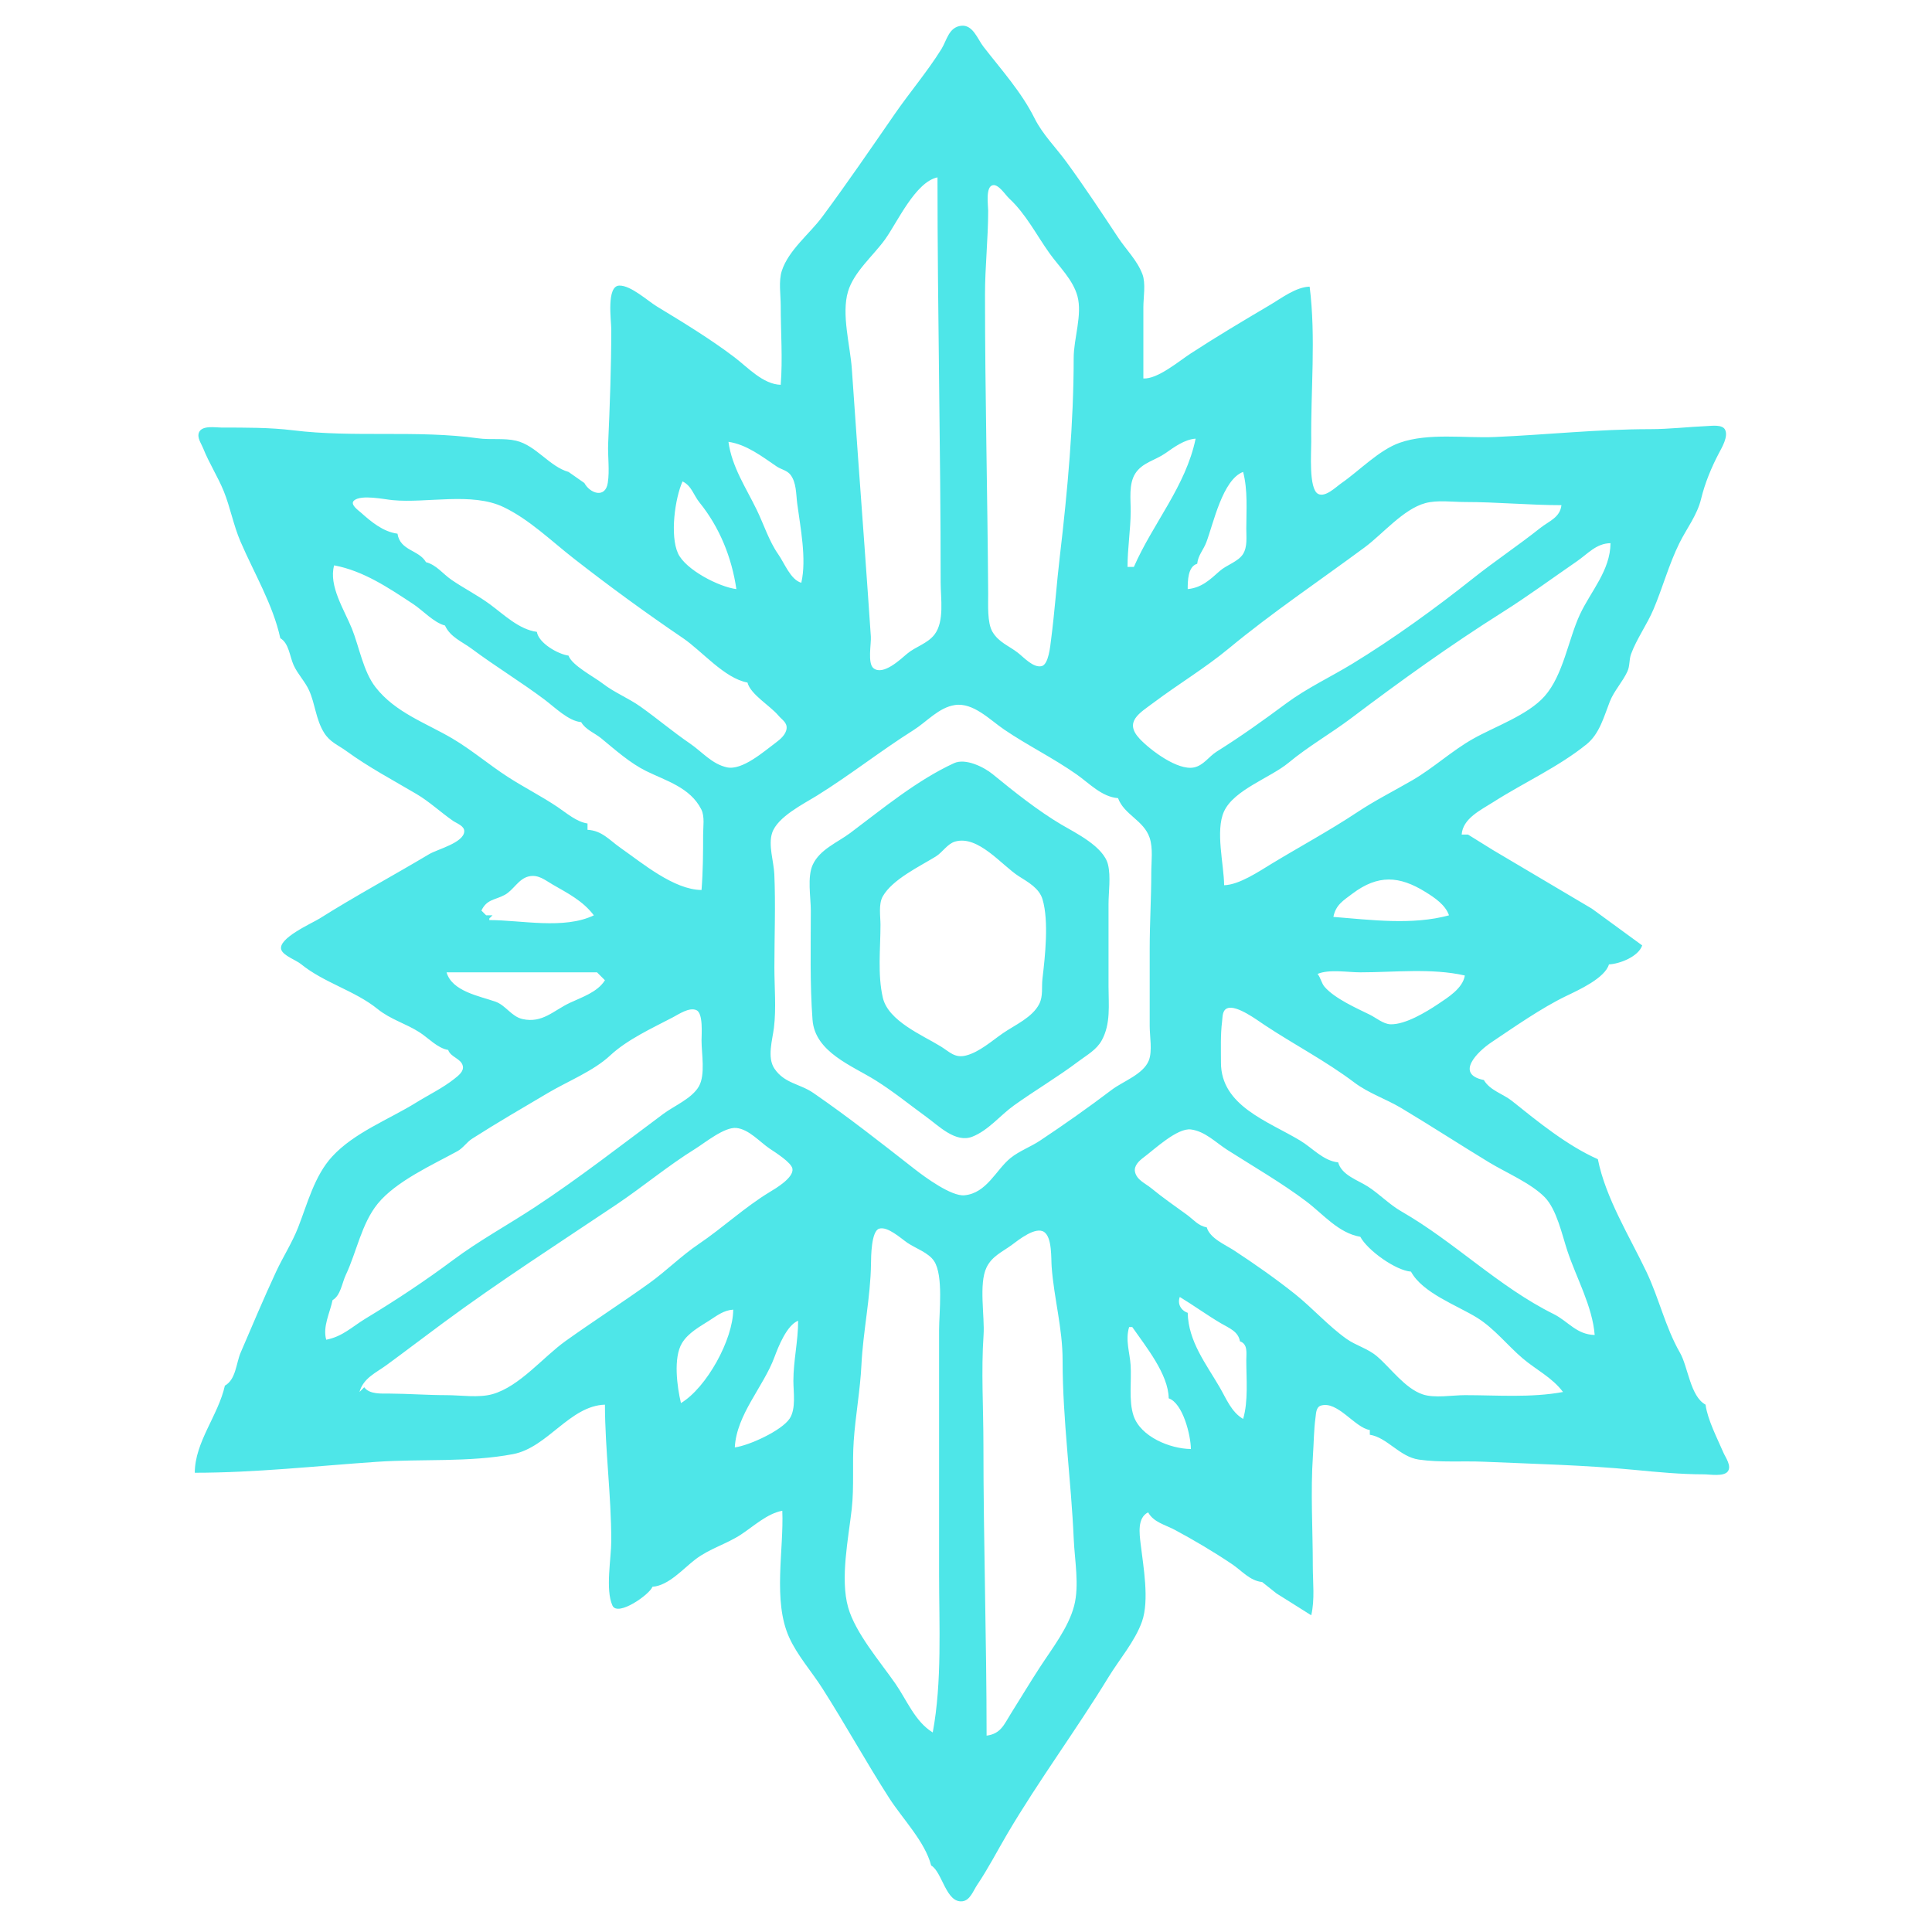
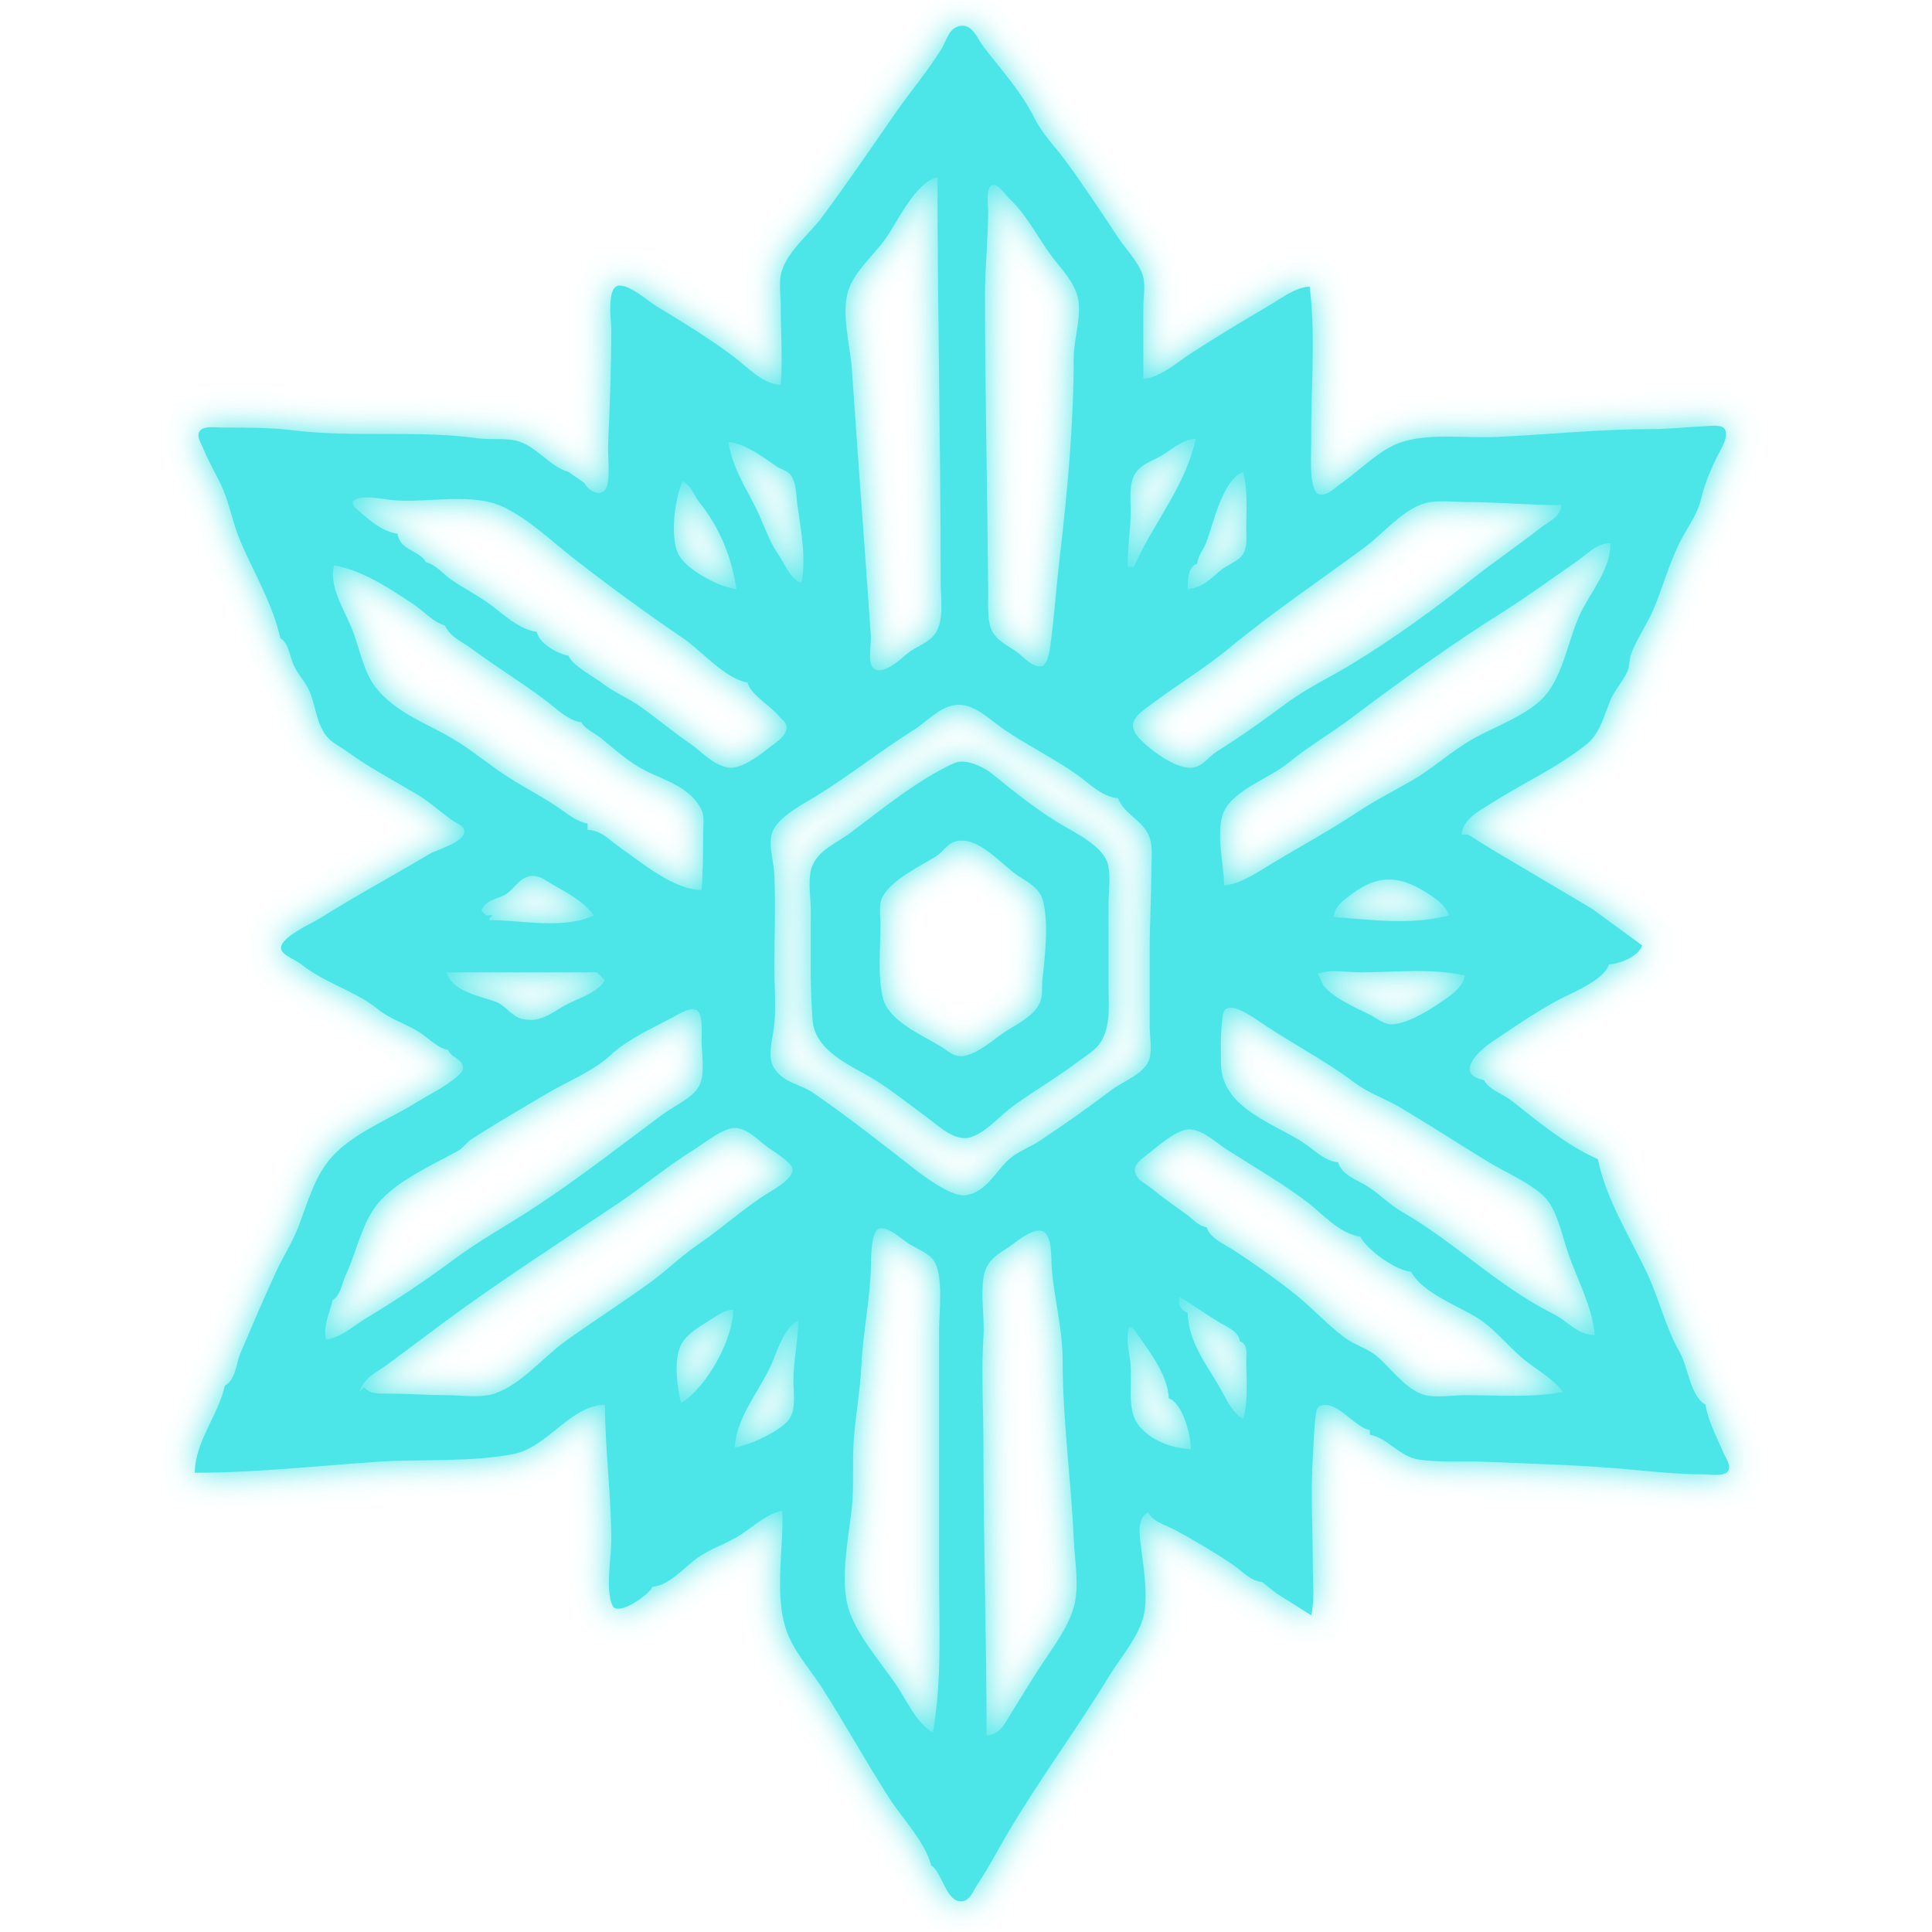
<svg xmlns="http://www.w3.org/2000/svg" width="1220" height="1220" viewBox="0 0 1220 1220">
-   <path style="fill:#4ee6e8; stroke:none;" d="M493 243C481.798 242.666 472.209 231.995 463.83 225.623C448.729 214.14 431.149 203.441 415.039 193.672C408.849 189.918 398.436 180.197 391.094 180.337C382.785 180.496 386 202.462 386 208C386 232.152 385.092 255.956 384.039 280C383.681 288.189 385.073 296.896 383.786 304.999C382.216 314.884 372.577 311.644 369 305L359 298C347.035 294.671 338.481 281.262 325.91 278.302C318.288 276.508 309.748 277.867 302 276.791C263.294 271.413 223.871 276.489 185 271.715C170.339 269.915 154.78 270 140 270C136.009 270 127.491 268.395 125.623 273.144C124.329 276.432 127.108 280.095 128.275 283.039C131.972 292.367 137.639 301.175 141.273 310.129C145.402 320.301 147.373 331.531 151.873 342C160.429 361.906 172.409 381.839 177 403C182.488 406.203 182.927 414.525 185.409 420C188.025 425.77 192.664 430.37 195.2 436.015C199.04 444.564 199.44 454.254 204.569 462.576C208.311 468.648 213.355 470.361 218.715 474.259C232.75 484.468 248.029 492.571 262.961 501.375C271.151 506.204 278.21 512.87 286 518.299C288.358 519.943 293.362 521.52 293.168 525.053C292.774 532.235 276.207 536.268 271.001 539.376C248.108 553.042 224.462 565.739 201.83 580.001C197.072 583 175.031 592.599 177.661 599.815C179.006 603.505 186.955 606.281 190 608.754C204.76 620.74 223.969 625.462 238.421 637.146C246.679 643.822 256.086 646.227 264.83 651.811C270.473 655.414 276.372 661.974 283 663C284.596 667.677 291.144 668.362 292.248 673.093C293.062 676.576 289.334 679.311 286.995 681.181C279.717 686.997 270.624 691.384 262.715 696.29C245.532 706.949 223.697 715.165 209.749 730.329C198.588 742.462 194.14 760.046 188.291 775C184.452 784.815 178.757 793.577 174.347 803.039C166.576 819.714 159.239 837.237 151.979 854.089C149.066 860.851 149.012 871.116 142 875C137.793 893.874 123.054 910.538 123 930C161.216 930 199.781 925.707 238 923.089C266.144 921.162 296.256 923.534 324 918.231C345.873 914.049 359.738 887.72 382 887C382.079 915.815 386 944.094 386 973C386 984.072 382.166 1003.76 386.742 1013.85C390.045 1021.14 410.317 1006.82 412 1002C422.238 1001.28 431.384 990.58 439.17 984.659C448.148 977.831 458.518 975.167 467.91 969.025C475.837 963.843 484.452 955.733 494 954C495.054 978.535 487.865 1010.93 498.351 1034C503.572 1045.49 512.471 1055.45 519.211 1066C533.694 1088.68 547.01 1112.89 561.593 1135.56C569.899 1148.47 584.136 1162.98 588 1178C595.045 1182 597.352 1201.98 607.845 1200.59C612.608 1199.96 614.634 1193.86 616.953 1190.42C623.951 1180.06 629.727 1168.79 636.086 1158C655.98 1124.24 679.545 1092.51 700.014 1059.01C706.821 1047.88 716.693 1036.44 721.121 1024C725.916 1010.52 721.929 988.927 720.286 975C719.492 968.274 718.112 958.474 725 955C728.501 961.322 735.87 962.857 741.83 966.046C753.93 972.518 766.577 980.032 778 987.719C784.238 991.917 789.204 998.195 797 999L806.05 1006.19L828 1020C830.338 1010.18 829 999.056 829 989C829 965.834 827.507 942.108 829.089 919C829.634 911.051 829.639 902.891 830.719 895C831.075 892.401 831.051 888.514 834.148 887.581C844.65 884.418 855.595 901.622 865 903L865 906C875.99 907.714 883.787 919.953 896 921.7C909.504 923.631 923.403 922.444 937 923.039C968.474 924.418 1000.65 925.136 1032 928.17C1046.55 929.578 1061.37 931 1076 931C1079.73 931 1088.33 932.558 1090.97 929.258C1093.72 925.828 1089.59 920.349 1088.22 917.155C1084.35 908.101 1078.33 896.657 1077 887C1067.32 881.733 1066.04 863.26 1060.83 854.17C1051.56 837.988 1047.63 819.777 1039.62 803C1028.86 780.475 1013.9 756.513 1009 732C989.747 723.472 971.246 708.41 954.83 695.259C949.106 690.674 940.908 688.653 937 682C918.486 678.285 933.137 663.981 941.718 658.232C956.254 648.495 973.378 636.478 989 628.951C996.826 625.18 1013.43 617.695 1016 609C1022.94 608.625 1034.62 604.05 1037 597L1005.25 573.803L942.816 536.819L927 527L923 527C923.686 516.787 935.226 511.44 943.004 506.47C962.245 494.174 984.148 484.341 1001.91 469.956C1010.12 463.309 1012.87 452.381 1016.56 443.004C1019.2 436.29 1024.6 430.623 1027.66 424C1029.29 420.464 1028.65 416.61 1029.97 413.004C1033.43 403.552 1040.04 394.385 1044.1 384.83C1049.94 371.095 1053.74 356.651 1060.47 343.004C1064.99 333.842 1071.73 325.306 1074.2 315C1076.57 305.129 1080.79 294.946 1085.53 286C1087.45 282.36 1091.4 275.694 1089.38 271.434C1087.73 267.938 1081.11 268.903 1078 269.039C1065.98 269.565 1054.07 271 1042 271C1009.26 271 976.675 274.53 944 275.961C924.915 276.796 902.233 273.2 884 279.542C870.856 284.113 858.389 297.274 847 305.155C843.592 307.513 836.937 314.265 832.344 311.878C826.281 308.727 828.079 285.313 828.004 279C827.62 246.734 831.045 213.008 827 181C818.289 181.277 809.374 188.187 802 192.548C785.054 202.568 768.345 212.5 752 223.14C744.387 228.095 731.025 239.489 722 239L722 194C722 187.834 723.61 178.985 721.411 173.17C718.078 164.355 711.096 157.625 706.031 149.961C695.429 133.92 684.85 117.962 673.536 102.424C666.867 93.265 658.405 84.926 653.3 74.715C644.935 57.983 632.398 44.169 620.974 29.424C617.305 24.689 614.35 15.467 607 16.269C599.09 17.131 597.935 25.422 594.466 30.999C585.669 45.142 574.559 58.178 565.061 71.911C550.024 93.654 535.032 115.587 519.226 136.911C511.239 147.686 497.972 157.907 493.699 171C491.574 177.511 493 186.206 493 193C493 209.654 494.302 226.503 493 243M592 112C592 197.173 594 282.621 594 368C594 377.708 596.47 392.413 590.121 400.675C585.686 406.447 578.164 408.305 572.804 412.816C568.613 416.343 557.732 426.775 551.603 421.971C547.711 418.921 550.219 406.509 549.911 402C548.608 382.986 547.305 364.016 545.911 345C543.17 307.61 540.472 270.406 537.911 233C536.904 218.303 531.197 198.423 535.51 184.039C539.26 171.531 551.691 161.266 559.037 150.961C566.719 140.184 578.102 114.89 592 112M627.059 116.921C630.701 116.367 634.884 123.119 637.231 125.29C647.819 135.081 654.44 148.326 662.727 159.925C668.868 168.522 677.524 176.563 680.367 187C683.574 198.777 678 213.77 678 226C678 267.306 674.121 310.017 669.286 351C667.206 368.622 666.009 386.406 663.711 404C663.213 407.811 662.202 419.596 657.775 420.638C652.473 421.886 646.444 415.037 642.714 412.159C636.952 407.713 630.701 405.662 626.728 398.999C623.31 393.269 624.043 381.627 624.001 375C623.596 312.056 622 249.062 622 186C622 168.328 624 150.68 624 133C624 129.621 622.166 117.665 627.059 116.921M755 277C748.8 307.038 728.053 330.439 716 358L712 358C712 346.195 713.925 334.519 713.999 323C714.048 315.485 712.631 305.679 716.893 299.015C721.312 292.104 729.513 290.684 735.83 286.268C741.487 282.315 747.963 277.506 755 277M506 368C499.209 366.071 495.427 355.677 491.427 349.999C485.664 341.817 482.284 331.068 477.88 321.997C471.098 308.025 462.127 294.786 460 279C471.439 280.683 481.086 288.197 490.424 294.545C493.125 296.38 496.928 297.013 499.026 299.638C502.991 304.599 502.647 312.099 503.424 318C505.419 333.145 509.452 352.979 506 368M785 298C788.03 309.713 787 321.99 787 334C787 339.146 787.798 345.323 784.911 349.895C781.884 354.687 774.531 356.747 770.245 360.556C763.942 366.156 758.846 371.113 750 372C750.004 366.804 750.082 357.73 756 356C756.562 350.562 759.906 347.335 761.768 342.421C766.232 330.636 772.016 302.836 785 298M465 372C453.969 370.614 432.862 359.749 428.133 349.421C423 338.206 426.179 314.782 431 304C436.815 306.843 437.893 312.581 441.735 317.334C454.357 332.947 462.042 351.881 465 372M472 431C473.978 438.587 486.327 445.609 491.54 451.855C493.683 454.423 497.095 456.176 496.714 460.001C496.337 463.78 492.762 466.846 489.91 468.95C482.502 474.415 468.744 486.69 459 484.54C449.513 482.448 443.364 474.745 435.715 469.513C424.811 462.056 415.23 453.902 404.486 446.245C396.924 440.856 387.875 437.299 380.576 431.623C375.149 427.403 361.173 420.222 359 414C352.226 413.015 340.203 406.157 339 399C327.736 397.502 318.201 388.085 309.385 381.6C301.563 375.846 293.02 371.58 285.09 366.13C279.615 362.367 275.651 356.734 269 355C264.517 347.127 252.681 347.891 251 337C241.92 335.798 234.47 329.553 227.87 323.654C226.325 322.273 220.642 318.435 223.658 315.988C228.326 312.199 242.447 315.302 248 315.83C269.513 317.878 297.95 310.642 317.91 320.182C334.238 327.986 348.147 341.619 362.285 352.653C384.964 370.351 407.538 386.834 431.246 402.934C443.261 411.094 457.494 428.375 472 431M986 319C985.123 326.844 978.17 329.017 972.576 333.457C958.721 344.451 943.898 354.321 930 365.372C906.436 384.109 879.795 403.397 854 419.123C840.217 427.526 825.203 434.52 812.129 444.228C797.602 455.016 783.796 464.901 768.286 474.619C763.308 477.738 760.036 483.324 754 484.603C743.72 486.78 726.395 473.665 719.724 466.586C709.496 455.733 719.659 450.305 728.754 443.489C744.401 431.762 760.847 421.975 776 409.436C803.418 386.748 832.995 366.9 861.7 345.679C873.126 337.232 886.125 321.512 900 317.72C907.674 315.622 917.094 317 925 317C945.417 317 965.718 319 986 319M1017 343C1016.81 360.358 1004.55 373.288 997.68 388C990.329 403.752 987.2 426.313 975.316 439.699C964.722 451.631 943.809 458.822 930 466.654C916.695 474.2 905.099 485.006 891.872 492.691C880.381 499.368 868.38 505.391 857.13 512.85C839.349 524.638 821.172 534.404 802.999 545.424C794.868 550.356 782.571 558.711 773 559C772.892 545.91 767.36 524.619 772.92 512.424C779.171 498.712 802.265 491.135 813.714 481.626C826.233 471.229 840.415 463.189 853.406 453.386C884.629 429.824 915.75 407.456 949 386.47C964.923 376.42 980.215 365.145 995.711 354.486C1002.68 349.692 1008.02 343.105 1017 343M281 395C284.346 402.38 291.819 405.158 297.91 409.701C312.826 420.824 328.996 430.61 344 441.884C350.312 446.627 359.107 455.405 367 456C369.694 460.752 375.545 462.848 379.715 466.282C388.425 473.456 397.835 481.859 408 486.877C420.554 493.074 435.831 497.249 442.836 511.089C445.107 515.575 444 522.117 444 527C444 538.751 443.923 550.309 443 562C425.571 561.854 405.694 545.092 391.804 535.382C384.81 530.493 380.127 524.474 371 524L371 520C364.017 518.985 357.76 513.404 352 509.54C341.83 502.719 331.076 497.303 320.83 490.696C308.946 483.032 297.783 473.5 285.715 466.379C269.034 456.535 249.583 449.978 237.104 433.896C229.373 423.932 226.858 408.543 222.229 397C217.581 385.411 207.365 369.931 211 357C229.543 360.494 245.21 371.103 260.834 381.38C267.094 385.498 273.892 393.146 281 395M706 504C709.959 514.646 722.209 517.939 725.945 529C728.211 535.707 727 543.998 727 551C727 567.058 726 582.961 726 599L726 648C726 654.289 727.796 663.866 725.412 669.741C721.88 678.444 709.078 682.841 702.054 688.166C687.422 699.257 672.078 710.076 656.714 720.289C650.833 724.199 643.675 726.786 638.184 731.206C628.932 738.654 623.153 753.445 609 754.793C600.744 755.58 584.014 743.288 577.579 738.26C556.213 721.565 535.98 705.583 513.576 690.144C505.088 684.295 495.315 684.206 488.991 674.741C484.304 667.726 487.774 656.648 488.714 649C490.232 636.638 489 623.451 489 611C489 591.392 489.818 571.587 488.961 552C488.614 544.077 485.045 533.701 487.564 526.004C490.902 515.804 507.49 507.64 516 502.345C537.081 489.227 556.04 474.181 576.985 460.958C585.25 455.741 592.811 446.75 603 445.213C614.576 443.467 625.165 454.616 634 460.623C649.036 470.847 664.811 478.47 679.83 489.004C687.796 494.591 695.767 503.258 706 504M602.424 481.923C578.946 492.748 557.296 510.708 536.957 525.961C528.942 531.971 517.704 536.328 513.228 546.039C509.642 553.819 512 566.553 512 575C512 597.98 511.375 621.104 513.09 644C514.621 664.428 538.117 672.938 553.001 682.272C564.246 689.324 574.359 697.596 585.015 705.336C592.896 711.06 603.491 721.919 614 717.786C624.184 713.781 631.603 704.264 640.259 698.065C653.605 688.507 667.859 680.143 681 670.232C686.338 666.206 692.425 662.989 695.744 656.911C701.494 646.38 700 634.573 700 623L700 571C700 563.194 701.51 553.603 699.686 546.001C696.94 534.559 679.229 526.01 670.17 520.664C655.574 512.049 640.053 499.705 626.911 488.924C621.341 484.355 609.687 478.574 602.424 481.923M603.089 531.434C617.702 527.191 632.688 546.525 643.326 553.304C649.18 557.035 656.266 560.838 658.362 568.004C662.384 581.756 659.955 603.851 658.286 618C657.657 623.324 658.778 628.943 656.28 633.91C651.958 642.502 640.911 647.224 633.424 652.375C626.374 657.226 618.469 664.374 610 666.525C602.915 668.325 599.609 664.204 594.089 660.805C582.481 653.658 560.899 644.78 557.479 629.996C554.094 615.363 556 598.924 556 584C556 578.545 554.653 570.954 557.434 566.043C563.539 555.262 580.789 547.123 590.961 540.83C595.174 538.223 598.262 532.835 603.089 531.434M375 578C356.125 587.096 329.176 581 309 581L309 580L311 578L307 578L304 575C307.446 567.727 312.535 568.447 318.711 565.102C324.372 562.035 327.404 554.862 334.015 553.398C339.984 552.077 344.198 555.798 349.004 558.569C358.6 564.104 368.071 568.877 375 578M915 578C891.791 584.332 865.778 580.877 842 579C843.438 571.46 848.206 568.69 853.985 564.336C870.165 552.145 883.668 553.014 900.196 563.289C905.948 566.866 912.732 571.389 915 578M377 614L382 619C377.324 626.488 367.649 629.607 359.985 633.195C349.467 638.12 342.597 646.267 330.015 643.518C323.021 641.989 319.346 634.788 312.834 632.508C302.694 628.959 285.37 625.973 282 614L377 614M925 616C923.716 624.09 914.39 629.833 908.089 634.049C900.611 639.054 887.291 647.132 878.015 646.801C873.487 646.639 868.984 642.702 865 640.752C856.261 636.474 843.026 630.598 836.549 623.286C834.4 620.86 834.06 617.513 832 615C839.399 611.895 850.993 614 859 614C880.443 614 904.079 611.217 925 616M1007 843C995.429 842.728 990.319 834.367 980.961 829.723C946.369 812.557 918.53 784.271 885 765.002C877.266 760.558 871.203 754.083 863.871 749.337C857.44 745.174 847.243 742.135 845 734C835.653 733.043 828.81 724.91 821 720.221C800.44 707.877 771 698.296 771 671C771 662.322 770.639 653.618 771.715 645C772.078 642.094 771.744 637.901 775.109 636.658C780.986 634.488 793.928 644.217 798.6 647.31C817.549 659.854 836.963 669.832 855.17 683.537C864.439 690.515 875.17 693.896 884.985 699.779C903.702 710.998 921.484 722.548 940.089 733.869C950.921 740.459 966.721 747.093 975.467 756.019C983.03 763.737 986.432 779.907 989.784 789.985C995.455 807.035 1005.55 824.839 1007 843M206 846C203.647 837.811 208.35 829.01 210 821C215.164 817.994 215.932 810.192 218.394 805C225.186 790.68 228.287 772.648 238.533 760.089C250.076 745.941 273.033 735.606 288.829 726.954C292.472 724.96 294.649 721.292 298.129 719.063C313.793 709.03 330.062 699.622 346.015 690.17C358.42 682.819 374.731 676.358 385.246 666.548C396.139 656.386 411.764 649.291 425 642.353C428.795 640.364 435.129 635.957 439.682 637.833C444.139 639.668 443 653.002 443 657C443.001 665.261 445.518 678.599 441.351 685.96C436.999 693.649 425.766 698.244 418.83 703.41C392.269 723.193 365.342 744.173 337.715 762.326C320.492 773.641 302.561 783.384 286 795.745C268.305 808.953 249.926 821.099 231.001 832.541C222.264 837.823 216.395 843.977 206 846M230 876L227 879C229.473 870.187 237.345 866.942 244.05 862.037C256.091 853.228 267.867 844.214 279.87 835.356C315.401 809.132 352.346 785.38 388.999 760.803C405.833 749.516 421.681 736.209 439 725.46C445.208 721.607 457.476 711.516 465 712.282C472.94 713.092 479.76 721.101 486.025 725.323C489.316 727.54 499.851 734.092 500.418 738.093C501.214 743.707 490.092 750.3 486 752.77C470.476 762.138 456.262 775.426 441.043 785.696C430.294 792.95 420.675 802.621 410 810.285C392.722 822.69 374.57 834.356 357.17 846.792C342.907 856.987 328.153 875.489 311 880.363C302.315 882.83 290.993 881 282 881C269.964 881 257.972 880.078 246 880.001C240.785 879.967 233.298 880.577 230 876M859 781C863.612 789.608 881.346 802.273 891 803C898.265 816.493 920.149 824.313 932.7 832.085C943.588 838.827 952.05 849.74 961.568 857.816C969.989 864.962 980.11 869.808 987 879C966.792 882.754 945.481 881 925 881C917.101 881 905.821 883.064 898.325 880.49C887.131 876.646 878.274 863.962 869.537 856.483C863.787 851.56 856.269 849.693 850.339 845.492C838.96 837.428 828.798 825.991 817.946 817.313C805.914 807.691 792.344 798.191 779.385 789.69C773.552 785.864 764.092 782.071 762 775C756.705 774.161 753.612 770.064 749.425 767.028C741.787 761.488 734.349 756.359 726.925 750.26C723.312 747.291 717.828 745.149 716.722 739.996C715.908 736.201 719.303 733.01 722.04 730.978C728.835 725.933 743.379 712.117 752.001 713.214C760.965 714.356 767.785 721.522 775 726.117C791.488 736.618 809.36 746.962 824.816 758.598C835.508 766.648 845.162 778.646 859 781M589 1094C577.804 1087.15 572.689 1073.62 565.299 1063C555.723 1049.23 540.124 1031.14 535.572 1015C530.451 996.844 535.775 971.339 537.827 953C539.433 938.649 538.106 924.356 539.089 910C540.184 894.024 543.188 877.888 543.96 862C544.996 840.687 549.754 818.987 550.004 798C550.057 793.511 550.157 777.436 555.147 775.872C560.491 774.196 568.976 782.064 573.015 784.812C578.135 788.295 586.406 791.038 589.875 796.379C595.856 805.589 593 829.105 593 840L593 994C593 1026.52 594.946 1061.99 589 1094M623 1096C623 1034.77 621 973.366 621 912C621 889.164 619.53 865.778 621.089 843C621.885 831.387 617.982 810.774 622.934 800.424C626.39 793.201 632.927 790.564 639 786.08C643.064 783.079 654.046 774.157 659.436 778.032C664.437 781.627 663.684 794.574 664.09 800C665.583 819.926 671 838.711 671 859C671 896.647 676.39 934.342 678.039 972C678.615 985.14 681.656 1001.07 678.291 1014C674.674 1027.89 664.251 1041.14 656.544 1053C650.351 1062.53 644.452 1072.36 638.394 1082C634.07 1088.87 632.02 1094.87 623 1096M745 819C753.861 824.368 762.082 830.39 771 835.64C776.013 838.591 781.942 840.704 783 847C788.09 848.79 787 854.397 787 859C787.001 870.737 788.339 884.705 785 896C777.615 891.745 774.295 883.087 770.199 876.039C761.519 861.102 750.425 847.138 750 829C745.746 827.556 743.368 823.322 745 819M463 827C462.948 845.86 446.16 876.314 430 886C427.585 875.855 425.027 857.374 430.684 848.089C434.636 841.605 441.823 837.798 448.001 833.819C452.911 830.656 457.014 827.398 463 827M504 834C504 847.093 501 859.162 501 872C501 879.041 502.745 889.465 498.697 895.701C493.707 903.386 472.986 912.825 464 914C465.127 893.122 482.077 875.79 489.035 857C491.537 850.242 496.904 836.782 504 834M715 838C723.423 850.167 737.83 867.757 738 883C746.967 886.063 751.976 906.483 752 915C738.89 914.891 720.249 907.264 715.804 894C712.624 884.51 714.625 871.95 713.946 862C713.383 853.749 710.528 846.363 713 838L715 838z" />
+   <defs>
+     <filter id="glow" x="-50%" y="-50%" width="200%" height="200%">
+       <feGaussianBlur stdDeviation="10" result="blur" />
+       <feMerge>
+         <feMergeNode in="blur" />
+         <feMergeNode in="SourceGraphic" />
+       </feMerge>
+     </filter>
+   </defs>
+   <g filter="url(#glow)">
+     <path style="fill:#4ee6e8; stroke:none;" d="M493 243C481.798 242.666 472.209 231.995 463.83 225.623C448.729 214.14 431.149 203.441 415.039 193.672C408.849 189.918 398.436 180.197 391.094 180.337C382.785 180.496 386 202.462 386 208C386 232.152 385.092 255.956 384.039 280C383.681 288.189 385.073 296.896 383.786 304.999C382.216 314.884 372.577 311.644 369 305L359 298C347.035 294.671 338.481 281.262 325.91 278.302C318.288 276.508 309.748 277.867 302 276.791C263.294 271.413 223.871 276.489 185 271.715C170.339 269.915 154.78 270 140 270C136.009 270 127.491 268.395 125.623 273.144C124.329 276.432 127.108 280.095 128.275 283.039C131.972 292.367 137.639 301.175 141.273 310.129C145.402 320.301 147.373 331.531 151.873 342C160.429 361.906 172.409 381.839 177 403C182.488 406.203 182.927 414.525 185.409 420C188.025 425.77 192.664 430.37 195.2 436.015C199.04 444.564 199.44 454.254 204.569 462.576C208.311 468.648 213.355 470.361 218.715 474.259C232.75 484.468 248.029 492.571 262.961 501.375C271.151 506.204 278.21 512.87 286 518.299C288.358 519.943 293.362 521.52 293.168 525.053C292.774 532.235 276.207 536.268 271.001 539.376C248.108 553.042 224.462 565.739 201.83 580.001C197.072 583 175.031 592.599 177.661 599.815C179.006 603.505 186.955 606.281 190 608.754C204.76 620.74 223.969 625.462 238.421 637.146C246.679 643.822 256.086 646.227 264.83 651.811C270.473 655.414 276.372 661.974 283 663C284.596 667.677 291.144 668.362 292.248 673.093C293.062 676.576 289.334 679.311 286.995 681.181C279.717 686.997 270.624 691.384 262.715 696.29C245.532 706.949 223.697 715.165 209.749 730.329C198.588 742.462 194.14 760.046 188.291 775C184.452 784.815 178.757 793.577 174.347 803.039C166.576 819.714 159.239 837.237 151.979 854.089C149.066 860.851 149.012 871.116 142 875C137.793 893.874 123.054 910.538 123 930C161.216 930 199.781 925.707 238 923.089C266.144 921.162 296.256 923.534 324 918.231C345.873 914.049 359.738 887.72 382 887C382.079 915.815 386 944.094 386 973C386 984.072 382.166 1003.76 386.742 1013.85C390.045 1021.14 410.317 1006.82 412 1002C422.238 1001.28 431.384 990.58 439.17 984.659C448.148 977.831 458.518 975.167 467.91 969.025C475.837 963.843 484.452 955.733 494 954C495.054 978.535 487.865 1010.93 498.351 1034C503.572 1045.49 512.471 1055.45 519.211 1066C533.694 1088.68 547.01 1112.89 561.593 1135.56C569.899 1148.47 584.136 1162.98 588 1178C595.045 1182 597.352 1201.98 607.845 1200.59C612.608 1199.96 614.634 1193.86 616.953 1190.42C623.951 1180.06 629.727 1168.79 636.086 1158C655.98 1124.24 679.545 1092.51 700.014 1059.01C706.821 1047.88 716.693 1036.44 721.121 1024C725.916 1010.52 721.929 988.927 720.286 975C719.492 968.274 718.112 958.474 725 955C728.501 961.322 735.87 962.857 741.83 966.046C753.93 972.518 766.577 980.032 778 987.719C784.238 991.917 789.204 998.195 797 999L806.05 1006.19L828 1020C830.338 1010.18 829 999.056 829 989C829 965.834 827.507 942.108 829.089 919C829.634 911.051 829.639 902.891 830.719 895C831.075 892.401 831.051 888.514 834.148 887.581C844.65 884.418 855.595 901.622 865 903L865 906C875.99 907.714 883.787 919.953 896 921.7C909.504 923.631 923.403 922.444 937 923.039C968.474 924.418 1000.65 925.136 1032 928.17C1046.55 929.578 1061.37 931 1076 931C1079.73 931 1088.33 932.558 1090.97 929.258C1093.72 925.828 1089.59 920.349 1088.22 917.155C1084.35 908.101 1078.33 896.657 1077 887C1067.32 881.733 1066.04 863.26 1060.83 854.17C1051.56 837.988 1047.63 819.777 1039.62 803C1028.86 780.475 1013.9 756.513 1009 732C989.747 723.472 971.246 708.41 954.83 695.259C949.106 690.674 940.908 688.653 937 682C918.486 678.285 933.137 663.981 941.718 658.232C956.254 648.495 973.378 636.478 989 628.951C996.826 625.18 1013.43 617.695 1016 609C1022.94 608.625 1034.62 604.05 1037 597L1005.25 573.803L942.816 536.819L927 527L923 527C923.686 516.787 935.226 511.44 943.004 506.47C962.245 494.174 984.148 484.341 1001.91 469.956C1010.12 463.309 1012.87 452.381 1016.56 443.004C1019.2 436.29 1024.6 430.623 1027.66 424C1029.29 420.464 1028.65 416.61 1029.97 413.004C1033.43 403.552 1040.04 394.385 1044.1 384.83C1049.94 371.095 1053.74 356.651 1060.47 343.004C1064.99 333.842 1071.73 325.306 1074.2 315C1076.57 305.129 1080.79 294.946 1085.53 286C1087.45 282.36 1091.4 275.694 1089.38 271.434C1087.73 267.938 1081.11 268.903 1078 269.039C1065.98 269.565 1054.07 271 1042 271C1009.26 271 976.675 274.53 944 275.961C924.915 276.796 902.233 273.2 884 279.542C870.856 284.113 858.389 297.274 847 305.155C843.592 307.513 836.937 314.265 832.344 311.878C826.281 308.727 828.079 285.313 828.004 279C827.62 246.734 831.045 213.008 827 181C818.289 181.277 809.374 188.187 802 192.548C785.054 202.568 768.345 212.5 752 223.14C744.387 228.095 731.025 239.489 722 239L722 194C722 187.834 723.61 178.985 721.411 173.17C718.078 164.355 711.096 157.625 706.031 149.961C695.429 133.92 684.85 117.962 673.536 102.424C666.867 93.265 658.405 84.926 653.3 74.715C644.935 57.983 632.398 44.169 620.974 29.424C617.305 24.689 614.35 15.467 607 16.269C599.09 17.131 597.935 25.422 594.466 30.999C585.669 45.142 574.559 58.178 565.061 71.911C550.024 93.654 535.032 115.587 519.226 136.911C511.239 147.686 497.972 157.907 493.699 171C491.574 177.511 493 186.206 493 193C493 209.654 494.302 226.503 493 243M592 112C592 197.173 594 282.621 594 368C594 377.708 596.47 392.413 590.121 400.675C585.686 406.447 578.164 408.305 572.804 412.816C568.613 416.343 557.732 426.775 551.603 421.971C547.711 418.921 550.219 406.509 549.911 402C548.608 382.986 547.305 364.016 545.911 345C543.17 307.61 540.472 270.406 537.911 233C536.904 218.303 531.197 198.423 535.51 184.039C539.26 171.531 551.691 161.266 559.037 150.961C566.719 140.184 578.102 114.89 592 112M627.059 116.921C630.701 116.367 634.884 123.119 637.231 125.29C647.819 135.081 654.44 148.326 662.727 159.925C668.868 168.522 677.524 176.563 680.367 187C683.574 198.777 678 213.77 678 226C678 267.306 674.121 310.017 669.286 351C667.206 368.622 666.009 386.406 663.711 404C663.213 407.811 662.202 419.596 657.775 420.638C652.473 421.886 646.444 415.037 642.714 412.159C636.952 407.713 630.701 405.662 626.728 398.999C623.31 393.269 624.043 381.627 624.001 375C623.596 312.056 622 249.062 622 186C622 168.328 624 150.68 624 133C624 129.621 622.166 117.665 627.059 116.921M755 277C748.8 307.038 728.053 330.439 716 358L712 358C712 346.195 713.925 334.519 713.999 323C714.048 315.485 712.631 305.679 716.893 299.015C721.312 292.104 729.513 290.684 735.83 286.268C741.487 282.315 747.963 277.506 755 277M506 368C499.209 366.071 495.427 355.677 491.427 349.999C485.664 341.817 482.284 331.068 477.88 321.997C471.098 308.025 462.127 294.786 460 279C471.439 280.683 481.086 288.197 490.424 294.545C493.125 296.38 496.928 297.013 499.026 299.638C502.991 304.599 502.647 312.099 503.424 318C505.419 333.145 509.452 352.979 506 368M785 298C788.03 309.713 787 321.99 787 334C787 339.146 787.798 345.323 784.911 349.895C781.884 354.687 774.531 356.747 770.245 360.556C763.942 366.156 758.846 371.113 750 372C750.004 366.804 750.082 357.73 756 356C756.562 350.562 759.906 347.335 761.768 342.421C766.232 330.636 772.016 302.836 785 298M465 372C453.969 370.614 432.862 359.749 428.133 349.421C423 338.206 426.179 314.782 431 304C436.815 306.843 437.893 312.581 441.735 317.334C454.357 332.947 462.042 351.881 465 372M472 431C473.978 438.587 486.327 445.609 491.54 451.855C493.683 454.423 497.095 456.176 496.714 460.001C496.337 463.78 492.762 466.846 489.91 468.95C482.502 474.415 468.744 486.69 459 484.54C449.513 482.448 443.364 474.745 435.715 469.513C424.811 462.056 415.23 453.902 404.486 446.245C396.924 440.856 387.875 437.299 380.576 431.623C375.149 427.403 361.173 420.222 359 414C352.226 413.015 340.203 406.157 339 399C327.736 397.502 318.201 388.085 309.385 381.6C301.563 375.846 293.02 371.58 285.09 366.13C279.615 362.367 275.651 356.734 269 355C264.517 347.127 252.681 347.891 251 337C241.92 335.798 234.47 329.553 227.87 323.654C226.325 322.273 220.642 318.435 223.658 315.988C228.326 312.199 242.447 315.302 248 315.83C269.513 317.878 297.95 310.642 317.91 320.182C334.238 327.986 348.147 341.619 362.285 352.653C384.964 370.351 407.538 386.834 431.246 402.934C443.261 411.094 457.494 428.375 472 431M986 319C985.123 326.844 978.17 329.017 972.576 333.457C958.721 344.451 943.898 354.321 930 365.372C906.436 384.109 879.795 403.397 854 419.123C840.217 427.526 825.203 434.52 812.129 444.228C797.602 455.016 783.796 464.901 768.286 474.619C763.308 477.738 760.036 483.324 754 484.603C743.72 486.78 726.395 473.665 719.724 466.586C709.496 455.733 719.659 450.305 728.754 443.489C744.401 431.762 760.847 421.975 776 409.436C803.418 386.748 832.995 366.9 861.7 345.679C873.126 337.232 886.125 321.512 900 317.72C907.674 315.622 917.094 317 925 317C945.417 317 965.718 319 986 319M1017 343C1016.81 360.358 1004.55 373.288 997.68 388C990.329 403.752 987.2 426.313 975.316 439.699C964.722 451.631 943.809 458.822 930 466.654C916.695 474.2 905.099 485.006 891.872 492.691C880.381 499.368 868.38 505.391 857.13 512.85C839.349 524.638 821.172 534.404 802.999 545.424C794.868 550.356 782.571 558.711 773 559C772.892 545.91 767.36 524.619 772.92 512.424C779.171 498.712 802.265 491.135 813.714 481.626C826.233 471.229 840.415 463.189 853.406 453.386C884.629 429.824 915.75 407.456 949 386.47C964.923 376.42 980.215 365.145 995.711 354.486C1002.68 349.692 1008.02 343.105 1017 343M281 395C284.346 402.38 291.819 405.158 297.91 409.701C312.826 420.824 328.996 430.61 344 441.884C350.312 446.627 359.107 455.405 367 456C369.694 460.752 375.545 462.848 379.715 466.282C388.425 473.456 397.835 481.859 408 486.877C420.554 493.074 435.831 497.249 442.836 511.089C445.107 515.575 444 522.117 444 527C444 538.751 443.923 550.309 443 562C425.571 561.854 405.694 545.092 391.804 535.382C384.81 530.493 380.127 524.474 371 524L371 520C364.017 518.985 357.76 513.404 352 509.54C341.83 502.719 331.076 497.303 320.83 490.696C308.946 483.032 297.783 473.5 285.715 466.379C269.034 456.535 249.583 449.978 237.104 433.896C229.373 423.932 226.858 408.543 222.229 397C217.581 385.411 207.365 369.931 211 357C229.543 360.494 245.21 371.103 260.834 381.38C267.094 385.498 273.892 393.146 281 395M706 504C709.959 514.646 722.209 517.939 725.945 529C728.211 535.707 727 543.998 727 551C727 567.058 726 582.961 726 599L726 648C726 654.289 727.796 663.866 725.412 669.741C721.88 678.444 709.078 682.841 702.054 688.166C687.422 699.257 672.078 710.076 656.714 720.289C650.833 724.199 643.675 726.786 638.184 731.206C628.932 738.654 623.153 753.445 609 754.793C600.744 755.58 584.014 743.288 577.579 738.26C556.213 721.565 535.98 705.583 513.576 690.144C505.088 684.295 495.315 684.206 488.991 674.741C484.304 667.726 487.774 656.648 488.714 649C490.232 636.638 489 623.451 489 611C489 591.392 489.818 571.587 488.961 552C488.614 544.077 485.045 533.701 487.564 526.004C490.902 515.804 507.49 507.64 516 502.345C537.081 489.227 556.04 474.181 576.985 460.958C585.25 455.741 592.811 446.75 603 445.213C614.576 443.467 625.165 454.616 634 460.623C649.036 470.847 664.811 478.47 679.83 489.004C687.796 494.591 695.767 503.258 706 504M602.424 481.923C578.946 492.748 557.296 510.708 536.957 525.961C528.942 531.971 517.704 536.328 513.228 546.039C509.642 553.819 512 566.553 512 575C512 597.98 511.375 621.104 513.09 644C514.621 664.428 538.117 672.938 553.001 682.272C564.246 689.324 574.359 697.596 585.015 705.336C592.896 711.06 603.491 721.919 614 717.786C624.184 713.781 631.603 704.264 640.259 698.065C653.605 688.507 667.859 680.143 681 670.232C686.338 666.206 692.425 662.989 695.744 656.911C701.494 646.38 700 634.573 700 623L700 571C700 563.194 701.51 553.603 699.686 546.001C696.94 534.559 679.229 526.01 670.17 520.664C655.574 512.049 640.053 499.705 626.911 488.924C621.341 484.355 609.687 478.574 602.424 481.923M603.089 531.434C617.702 527.191 632.688 546.525 643.326 553.304C649.18 557.035 656.266 560.838 658.362 568.004C662.384 581.756 659.955 603.851 658.286 618C657.657 623.324 658.778 628.943 656.28 633.91C651.958 642.502 640.911 647.224 633.424 652.375C626.374 657.226 618.469 664.374 610 666.525C602.915 668.325 599.609 664.204 594.089 660.805C582.481 653.658 560.899 644.78 557.479 629.996C554.094 615.363 556 598.924 556 584C556 578.545 554.653 570.954 557.434 566.043C563.539 555.262 580.789 547.123 590.961 540.83C595.174 538.223 598.262 532.835 603.089 531.434M375 578C356.125 587.096 329.176 581 309 581L309 580L311 578L307 578L304 575C307.446 567.727 312.535 568.447 318.711 565.102C324.372 562.035 327.404 554.862 334.015 553.398C339.984 552.077 344.198 555.798 349.004 558.569C358.6 564.104 368.071 568.877 375 578M915 578C891.791 584.332 865.778 580.877 842 579C843.438 571.46 848.206 568.69 853.985 564.336C870.165 552.145 883.668 553.014 900.196 563.289C905.948 566.866 912.732 571.389 915 578M377 614L382 619C377.324 626.488 367.649 629.607 359.985 633.195C349.467 638.12 342.597 646.267 330.015 643.518C323.021 641.989 319.346 634.788 312.834 632.508C302.694 628.959 285.37 625.973 282 614L377 614M925 616C923.716 624.09 914.39 629.833 908.089 634.049C900.611 639.054 887.291 647.132 878.015 646.801C873.487 646.639 868.984 642.702 865 640.752C856.261 636.474 843.026 630.598 836.549 623.286C834.4 620.86 834.06 617.513 832 615C839.399 611.895 850.993 614 859 614C880.443 614 904.079 611.217 925 616M1007 843C995.429 842.728 990.319 834.367 980.961 829.723C946.369 812.557 918.53 784.271 885 765.002C877.266 760.558 871.203 754.083 863.871 749.337C857.44 745.174 847.243 742.135 845 734C835.653 733.043 828.81 724.91 821 720.221C800.44 707.877 771 698.296 771 671C771 662.322 770.639 653.618 771.715 645C772.078 642.094 771.744 637.901 775.109 636.658C780.986 634.488 793.928 644.217 798.6 647.31C817.549 659.854 836.963 669.832 855.17 683.537C864.439 690.515 875.17 693.896 884.985 699.779C903.702 710.998 921.484 722.548 940.089 733.869C950.921 740.459 966.721 747.093 975.467 756.019C983.03 763.737 986.432 779.907 989.784 789.985C995.455 807.035 1005.55 824.839 1007 843M206 846C203.647 837.811 208.35 829.01 210 821C215.164 817.994 215.932 810.192 218.394 805C225.186 790.68 228.287 772.648 238.533 760.089C250.076 745.941 273.033 735.606 288.829 726.954C292.472 724.96 294.649 721.292 298.129 719.063C313.793 709.03 330.062 699.622 346.015 690.17C358.42 682.819 374.731 676.358 385.246 666.548C396.139 656.386 411.764 649.291 425 642.353C428.795 640.364 435.129 635.957 439.682 637.833C444.139 639.668 443 653.002 443 657C443.001 665.261 445.518 678.599 441.351 685.96C436.999 693.649 425.766 698.244 418.83 703.41C392.269 723.193 365.342 744.173 337.715 762.326C320.492 773.641 302.561 783.384 286 795.745C268.305 808.953 249.926 821.099 231.001 832.541C222.264 837.823 216.395 843.977 206 846M230 876L227 879C229.473 870.187 237.345 866.942 244.05 862.037C256.091 853.228 267.867 844.214 279.87 835.356C315.401 809.132 352.346 785.38 388.999 760.803C405.833 749.516 421.681 736.209 439 725.46C445.208 721.607 457.476 711.516 465 712.282C472.94 713.092 479.76 721.101 486.025 725.323C489.316 727.54 499.851 734.092 500.418 738.093C501.214 743.707 490.092 750.3 486 752.77C470.476 762.138 456.262 775.426 441.043 785.696C430.294 792.95 420.675 802.621 410 810.285C392.722 822.69 374.57 834.356 357.17 846.792C342.907 856.987 328.153 875.489 311 880.363C302.315 882.83 290.993 881 282 881C269.964 881 257.972 880.078 246 880.001C240.785 879.967 233.298 880.577 230 876M859 781C863.612 789.608 881.346 802.273 891 803C898.265 816.493 920.149 824.313 932.7 832.085C943.588 838.827 952.05 849.74 961.568 857.816C969.989 864.962 980.11 869.808 987 879C966.792 882.754 945.481 881 925 881C917.101 881 905.821 883.064 898.325 880.49C887.131 876.646 878.274 863.962 869.537 856.483C863.787 851.56 856.269 849.693 850.339 845.492C838.96 837.428 828.798 825.991 817.946 817.313C805.914 807.691 792.344 798.191 779.385 789.69C773.552 785.864 764.092 782.071 762 775C756.705 774.161 753.612 770.064 749.425 767.028C741.787 761.488 734.349 756.359 726.925 750.26C723.312 747.291 717.828 745.149 716.722 739.996C715.908 736.201 719.303 733.01 722.04 730.978C728.835 725.933 743.379 712.117 752.001 713.214C760.965 714.356 767.785 721.522 775 726.117C791.488 736.618 809.36 746.962 824.816 758.598C835.508 766.648 845.162 778.646 859 781M589 1094C577.804 1087.15 572.689 1073.62 565.299 1063C555.723 1049.23 540.124 1031.14 535.572 1015C530.451 996.844 535.775 971.339 537.827 953C539.433 938.649 538.106 924.356 539.089 910C540.184 894.024 543.188 877.888 543.96 862C544.996 840.687 549.754 818.987 550.004 798C550.057 793.511 550.157 777.436 555.147 775.872C560.491 774.196 568.976 782.064 573.015 784.812C578.135 788.295 586.406 791.038 589.875 796.379C595.856 805.589 593 829.105 593 840L593 994C593 1026.52 594.946 1061.99 589 1094M623 1096C623 1034.77 621 973.366 621 912C621 889.164 619.53 865.778 621.089 843C621.885 831.387 617.982 810.774 622.934 800.424C626.39 793.201 632.927 790.564 639 786.08C643.064 783.079 654.046 774.157 659.436 778.032C664.437 781.627 663.684 794.574 664.09 800C665.583 819.926 671 838.711 671 859C671 896.647 676.39 934.342 678.039 972C678.615 985.14 681.656 1001.07 678.291 1014C674.674 1027.89 664.251 1041.14 656.544 1053C650.351 1062.53 644.452 1072.36 638.394 1082C634.07 1088.87 632.02 1094.87 623 1096M745 819C753.861 824.368 762.082 830.39 771 835.64C776.013 838.591 781.942 840.704 783 847C788.09 848.79 787 854.397 787 859C787.001 870.737 788.339 884.705 785 896C777.615 891.745 774.295 883.087 770.199 876.039C761.519 861.102 750.425 847.138 750 829C745.746 827.556 743.368 823.322 745 819M463 827C462.948 845.86 446.16 876.314 430 886C427.585 875.855 425.027 857.374 430.684 848.089C434.636 841.605 441.823 837.798 448.001 833.819C452.911 830.656 457.014 827.398 463 827M504 834C504 847.093 501 859.162 501 872C501 879.041 502.745 889.465 498.697 895.701C493.707 903.386 472.986 912.825 464 914C465.127 893.122 482.077 875.79 489.035 857C491.537 850.242 496.904 836.782 504 834M715 838C723.423 850.167 737.83 867.757 738 883C746.967 886.063 751.976 906.483 752 915C738.89 914.891 720.249 907.264 715.804 894C712.624 884.51 714.625 871.95 713.946 862C713.383 853.749 710.528 846.363 713 838L715 838z" />
+   </g>
</svg>
